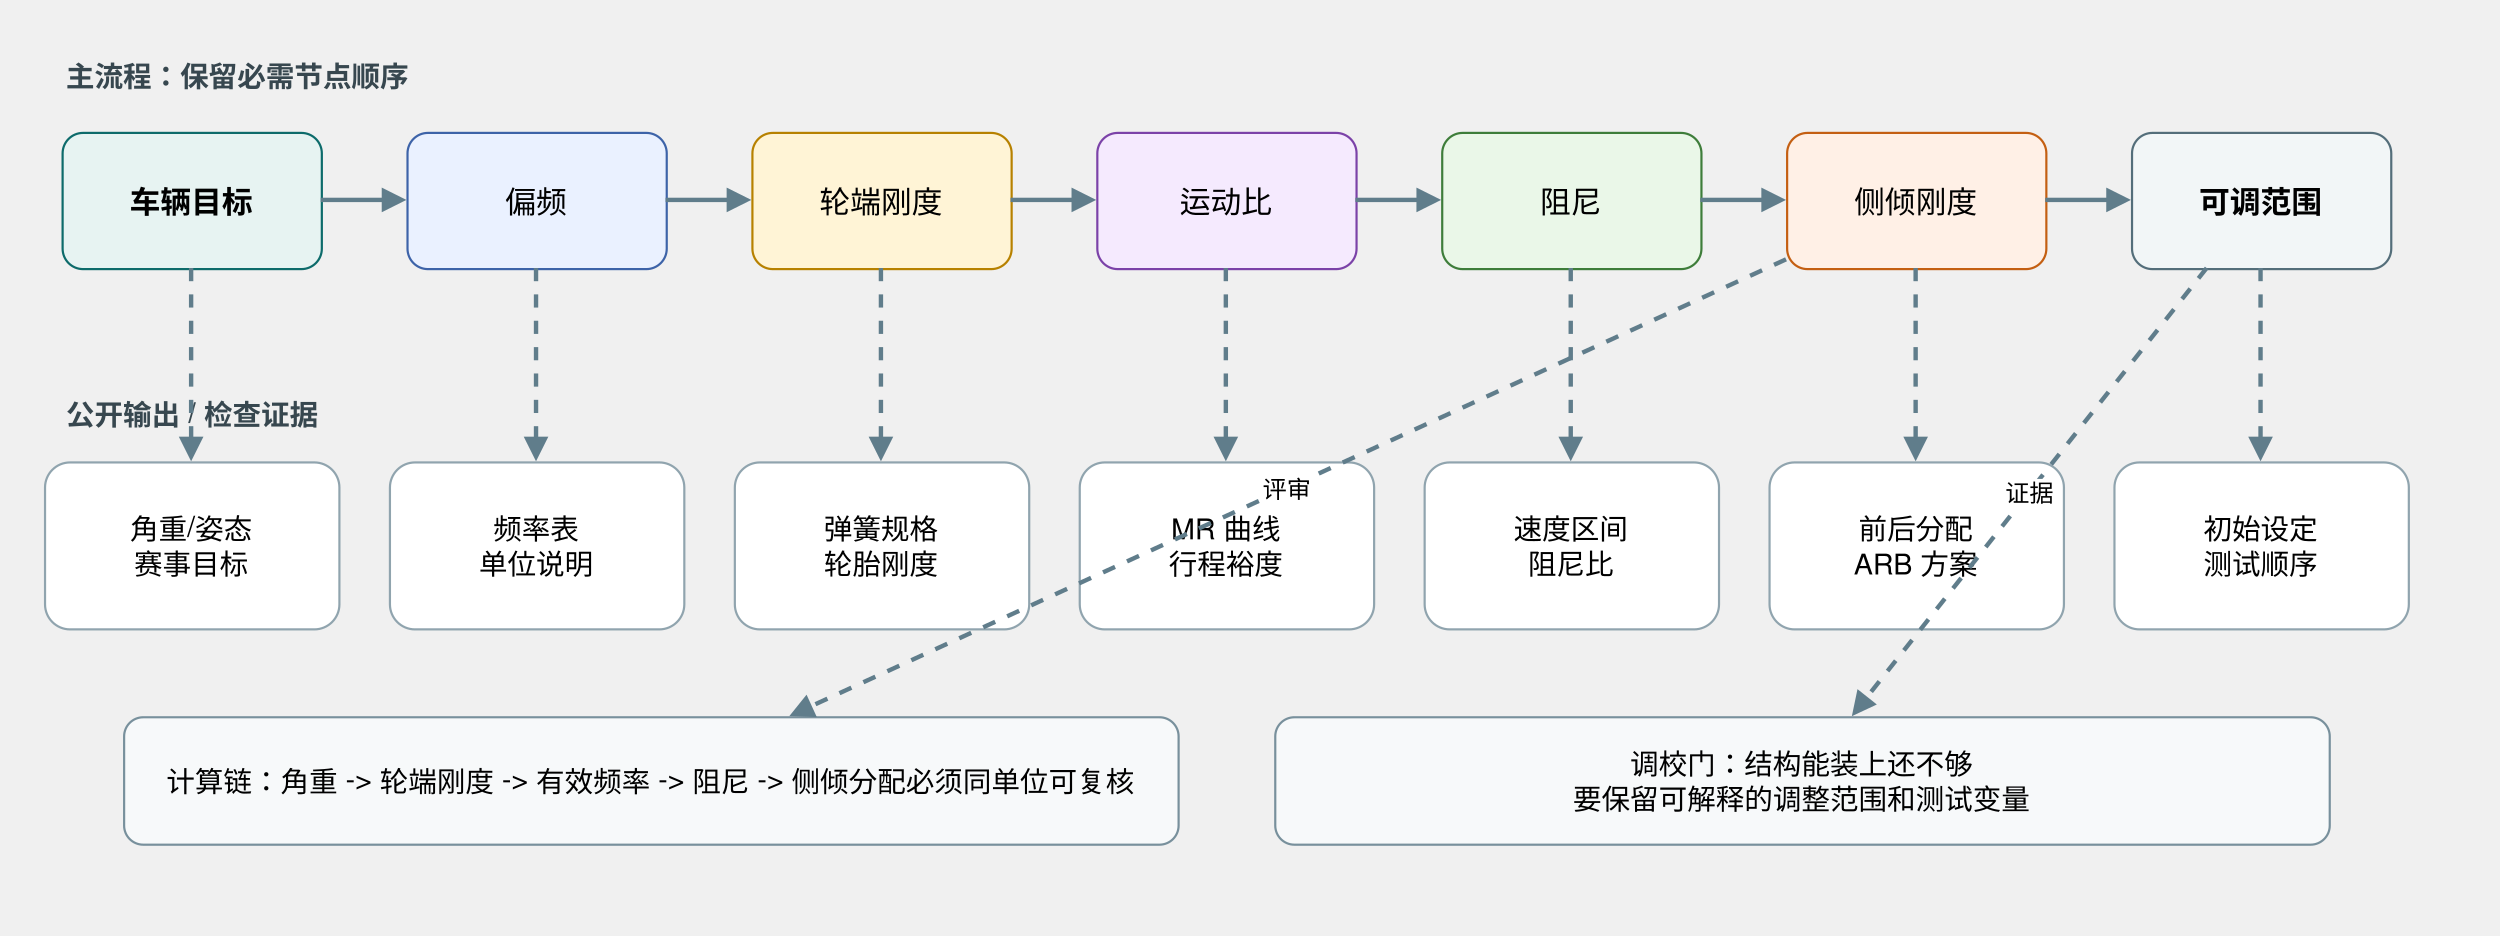
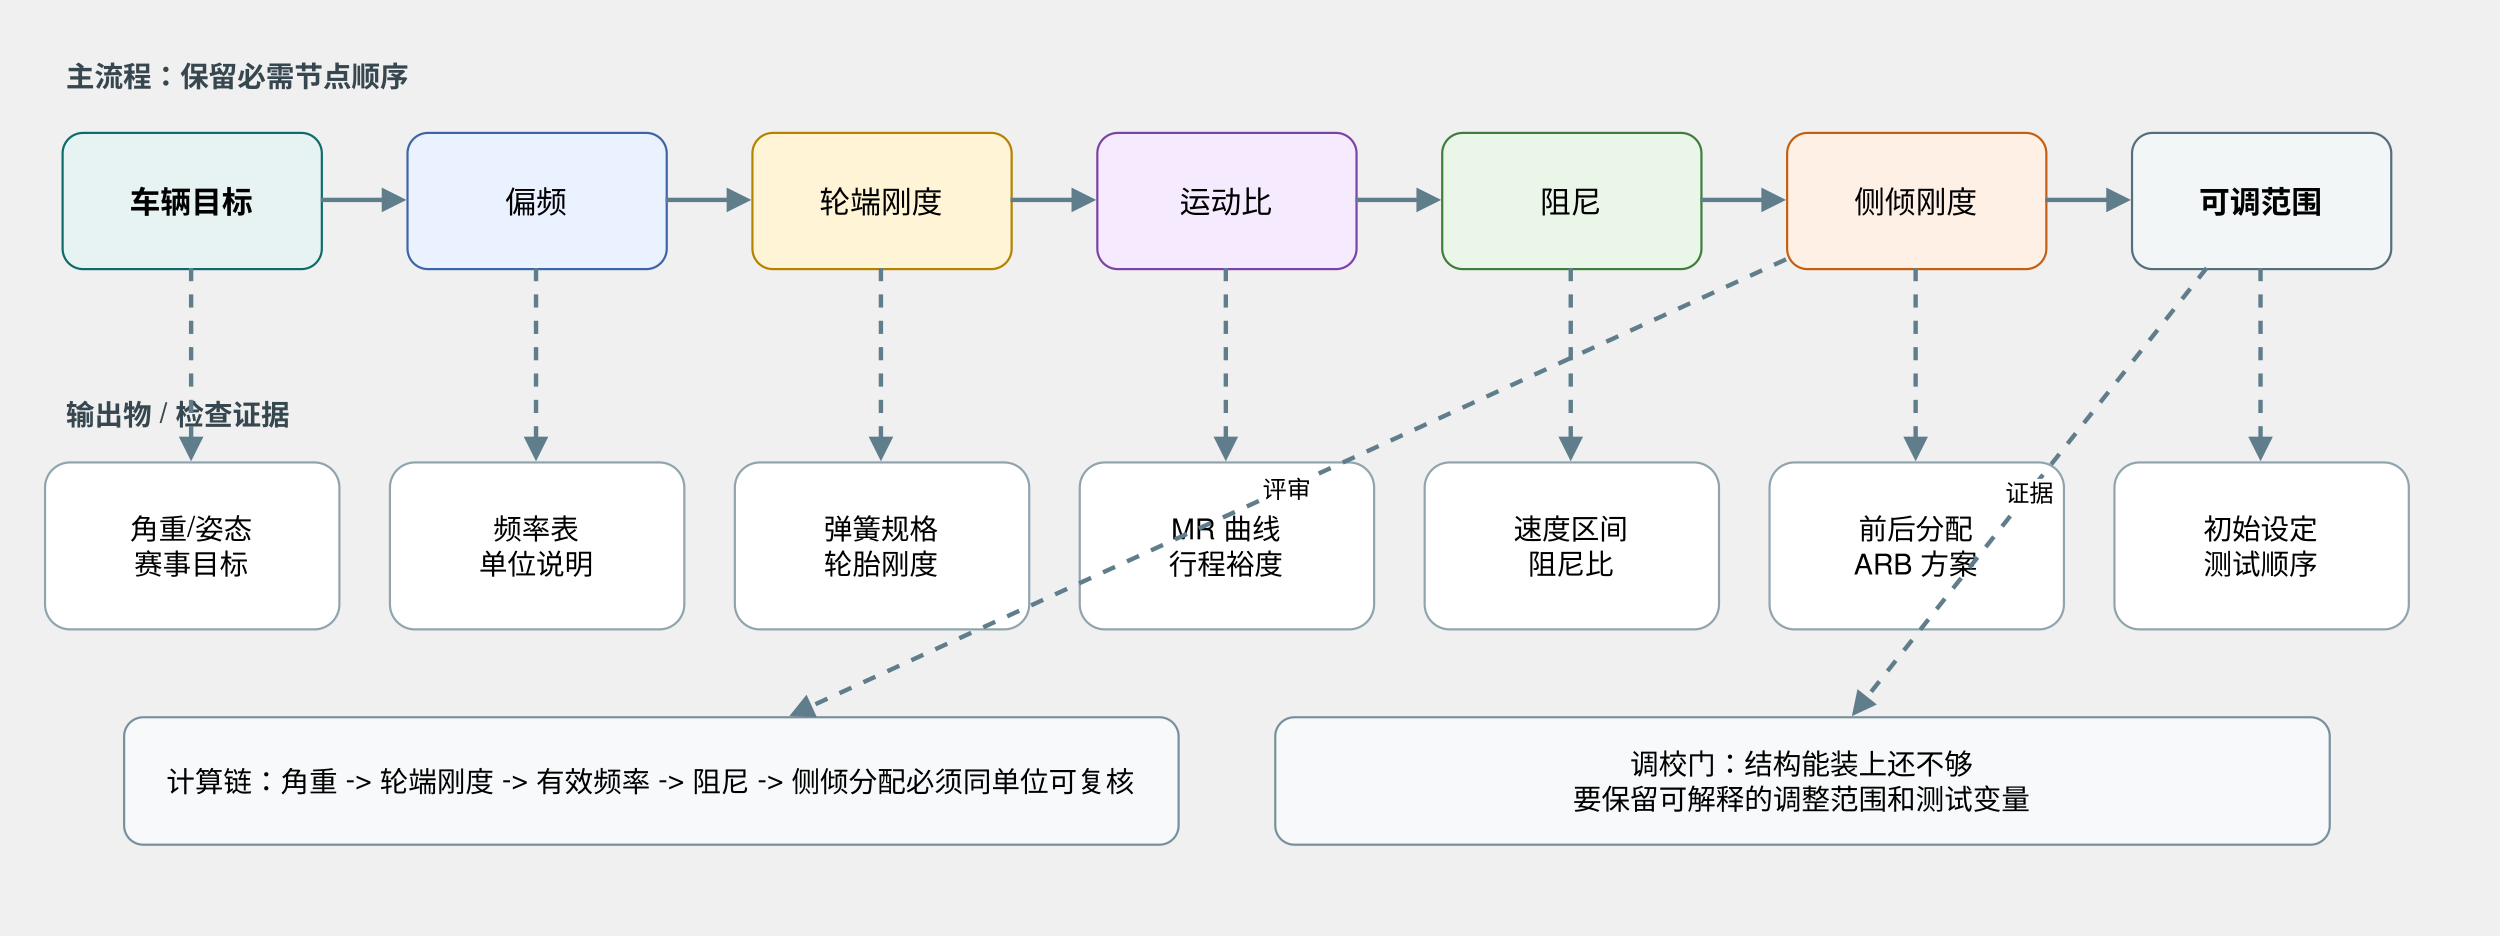
<svg xmlns="http://www.w3.org/2000/svg" style="background: transparent; background-color: transparent; color-scheme: light;" version="1.1" width="1138px" height="426px" viewBox="0 0 1138 426">
  <defs />
  <g>
    <g data-cell-id="0">
      <g data-cell-id="1">
        <g data-cell-id="lane_flow">
          <g transform="translate(0.5,0.5)">
            <rect x="28" y="20" width="360" height="28" fill="none" stroke="none" pointer-events="all" />
          </g>
          <g>
            <g fill="#37474f" font-family="Helvetica" font-weight="bold" text-anchor="start" font-size="13px" style="fill: light-dark(rgb(55, 71, 79), rgb(167, 181, 188));">
              <text x="30" y="39.5">主流程：保留必需节点顺序</text>
            </g>
          </g>
        </g>
        <g data-cell-id="lane_artifacts">
          <g transform="translate(0.5,0.5)">
            <rect x="28" y="174" width="360" height="28" fill="none" stroke="none" pointer-events="all" />
          </g>
          <g>
            <g fill="#37474f" font-family="Helvetica" font-weight="bold" text-anchor="start" font-size="13px" style="fill: light-dark(rgb(55, 71, 79), rgb(167, 181, 188));">
-               <text x="30" y="193.5">公开输出 / 检查证据</text>
+               <text x="30" y="193.5">输出物 / 检查证据</text>
            </g>
          </g>
        </g>
        <g data-cell-id="n1">
          <g transform="translate(0.5,0.5)">
            <rect x="28" y="60" width="118" height="62" rx="9.3" ry="9.3" fill="#e7f3f2" stroke="#0d6b6b" pointer-events="all" style="fill: light-dark(rgb(231, 243, 242), rgb(22, 32, 31)); stroke: light-dark(rgb(13, 107, 107), rgb(98, 179, 179));" />
          </g>
          <g>
            <g fill="#000000" font-family="Helvetica" font-weight="bold" text-anchor="middle" font-size="14px" style="fill: light-dark(rgb(0, 0, 0), rgb(255, 255, 255));">
              <text x="87" y="97">车辆目标</text>
            </g>
          </g>
        </g>
        <g data-cell-id="a1">
          <g transform="translate(0.5,0.5)">
            <rect x="20" y="210" width="134" height="76" rx="11.4" ry="11.4" fill="#ffffff" stroke="#90a4ae" pointer-events="all" style="fill: light-dark(rgb(255, 255, 255), rgb(18, 18, 18)); stroke: light-dark(rgb(144, 164, 174), rgb(85, 102, 110));" />
          </g>
          <g>
            <g fill="#000000" font-family="Helvetica" text-anchor="middle" font-size="13px" style="fill: light-dark(rgb(0, 0, 0), rgb(255, 255, 255));">
              <text x="87" y="245.5">角重/姿态</text>
              <text x="87" y="261.5">赛事目标</text>
            </g>
          </g>
        </g>
        <g data-cell-id="d1">
          <g>
            <path d="M 87 122 L 87 199.76" fill="none" stroke="#607d8b" stroke-width="2" stroke-miterlimit="10" stroke-dasharray="6 6" pointer-events="stroke" style="stroke: light-dark(rgb(96, 125, 139), rgb(114, 139, 151));" />
            <path d="M 87 207.76 L 83 199.76 L 91 199.76 Z" fill="#607d8b" stroke="#607d8b" stroke-width="2" stroke-miterlimit="10" pointer-events="all" style="fill: light-dark(rgb(96, 125, 139), rgb(114, 139, 151)); stroke: light-dark(rgb(96, 125, 139), rgb(114, 139, 151));" />
          </g>
        </g>
        <g data-cell-id="n2">
          <g transform="translate(0.5,0.5)">
            <rect x="185" y="60" width="118" height="62" rx="9.3" ry="9.3" fill="#eaf1ff" stroke="#3d63a8" pointer-events="all" style="fill: light-dark(rgb(234, 241, 255), rgb(25, 31, 43)); stroke: light-dark(rgb(61, 99, 168), rgb(125, 158, 217));" />
          </g>
          <g>
            <g fill="#000000" font-family="Helvetica" text-anchor="middle" font-size="14px" style="fill: light-dark(rgb(0, 0, 0), rgb(255, 255, 255));">
              <text x="244" y="97">偏频</text>
            </g>
          </g>
        </g>
        <g data-cell-id="a2">
          <g transform="translate(0.5,0.5)">
            <rect x="177" y="210" width="134" height="76" rx="11.4" ry="11.4" fill="#ffffff" stroke="#90a4ae" pointer-events="all" style="fill: light-dark(rgb(255, 255, 255), rgb(18, 18, 18)); stroke: light-dark(rgb(144, 164, 174), rgb(85, 102, 110));" />
          </g>
          <g>
            <g fill="#000000" font-family="Helvetica" text-anchor="middle" font-size="13px" style="fill: light-dark(rgb(0, 0, 0), rgb(255, 255, 255));">
              <text x="244" y="245.5">频率表</text>
              <text x="244" y="261.5">单位说明</text>
            </g>
          </g>
        </g>
        <g data-cell-id="d2">
          <g>
            <path d="M 244 122 L 244 199.76" fill="none" stroke="#607d8b" stroke-width="2" stroke-miterlimit="10" stroke-dasharray="6 6" pointer-events="stroke" style="stroke: light-dark(rgb(96, 125, 139), rgb(114, 139, 151));" />
            <path d="M 244 207.76 L 240 199.76 L 248 199.76 Z" fill="#607d8b" stroke="#607d8b" stroke-width="2" stroke-miterlimit="10" pointer-events="all" style="fill: light-dark(rgb(96, 125, 139), rgb(114, 139, 151)); stroke: light-dark(rgb(96, 125, 139), rgb(114, 139, 151));" />
          </g>
        </g>
        <g data-cell-id="n3">
          <g transform="translate(0.5,0.5)">
            <rect x="342" y="60" width="118" height="62" rx="9.3" ry="9.3" fill="#fff4d6" stroke="#b78100" pointer-events="all" style="fill: light-dark(rgb(255, 244, 214), rgb(36, 27, 1)); stroke: light-dark(rgb(183, 129, 0), rgb(168, 122, 11));" />
          </g>
          <g>
            <g fill="#000000" font-family="Helvetica" text-anchor="middle" font-size="14px" style="fill: light-dark(rgb(0, 0, 0), rgb(255, 255, 255));">
              <text x="401" y="97">轮端刚度</text>
            </g>
          </g>
        </g>
        <g data-cell-id="a3">
          <g transform="translate(0.5,0.5)">
            <rect x="334" y="210" width="134" height="76" rx="11.4" ry="11.4" fill="#ffffff" stroke="#90a4ae" pointer-events="all" style="fill: light-dark(rgb(255, 255, 255), rgb(18, 18, 18)); stroke: light-dark(rgb(144, 164, 174), rgb(85, 102, 110));" />
          </g>
          <g>
            <g fill="#000000" font-family="Helvetica" text-anchor="middle" font-size="13px" style="fill: light-dark(rgb(0, 0, 0), rgb(255, 255, 255));">
              <text x="401" y="245.5">弹簧规格</text>
              <text x="401" y="261.5">轮胎刚度</text>
            </g>
          </g>
        </g>
        <g data-cell-id="d3">
          <g>
            <path d="M 401 122 L 401 199.76" fill="none" stroke="#607d8b" stroke-width="2" stroke-miterlimit="10" stroke-dasharray="6 6" pointer-events="stroke" style="stroke: light-dark(rgb(96, 125, 139), rgb(114, 139, 151));" />
            <path d="M 401 207.76 L 397 199.76 L 405 199.76 Z" fill="#607d8b" stroke="#607d8b" stroke-width="2" stroke-miterlimit="10" pointer-events="all" style="fill: light-dark(rgb(96, 125, 139), rgb(114, 139, 151)); stroke: light-dark(rgb(96, 125, 139), rgb(114, 139, 151));" />
          </g>
        </g>
        <g data-cell-id="n4">
          <g transform="translate(0.5,0.5)">
            <rect x="499" y="60" width="118" height="62" rx="9.3" ry="9.3" fill="#f5eafe" stroke="#7b42a8" pointer-events="all" style="fill: light-dark(rgb(245, 234, 254), rgb(39, 29, 46)); stroke: light-dark(rgb(123, 66, 168), rgb(196, 147, 234));" />
          </g>
          <g>
            <g fill="#000000" font-family="Helvetica" text-anchor="middle" font-size="14px" style="fill: light-dark(rgb(0, 0, 0), rgb(255, 255, 255));">
              <text x="558" y="97">运动比</text>
            </g>
          </g>
        </g>
        <g data-cell-id="a4">
          <g transform="translate(0.5,0.5)">
            <rect x="491" y="210" width="134" height="76" rx="11.4" ry="11.4" fill="#ffffff" stroke="#90a4ae" pointer-events="all" style="fill: light-dark(rgb(255, 255, 255), rgb(18, 18, 18)); stroke: light-dark(rgb(144, 164, 174), rgb(85, 102, 110));" />
          </g>
          <g>
            <g fill="#000000" font-family="Helvetica" text-anchor="middle" font-size="13px" style="fill: light-dark(rgb(0, 0, 0), rgb(255, 255, 255));">
              <text x="558" y="245.5">MR 曲线</text>
              <text x="558" y="261.5">行程裕度</text>
            </g>
          </g>
        </g>
        <g data-cell-id="d4">
          <g>
            <path d="M 558 122 L 558 199.76" fill="none" stroke="#607d8b" stroke-width="2" stroke-miterlimit="10" stroke-dasharray="6 6" pointer-events="stroke" style="stroke: light-dark(rgb(96, 125, 139), rgb(114, 139, 151));" />
            <path d="M 558 207.76 L 554 199.76 L 562 199.76 Z" fill="#607d8b" stroke="#607d8b" stroke-width="2" stroke-miterlimit="10" pointer-events="all" style="fill: light-dark(rgb(96, 125, 139), rgb(114, 139, 151)); stroke: light-dark(rgb(96, 125, 139), rgb(114, 139, 151));" />
          </g>
        </g>
        <g data-cell-id="n5">
          <g transform="translate(0.5,0.5)">
            <rect x="656" y="60" width="118" height="62" rx="9.3" ry="9.3" fill="#eaf7e8" stroke="#3e7d3a" pointer-events="all" style="fill: light-dark(rgb(234, 247, 232), rgb(21, 32, 19)); stroke: light-dark(rgb(62, 125, 58), rgb(107, 161, 104));" />
          </g>
          <g>
            <g fill="#000000" font-family="Helvetica" text-anchor="middle" font-size="14px" style="fill: light-dark(rgb(0, 0, 0), rgb(255, 255, 255));">
              <text x="715" y="97">阻尼</text>
            </g>
          </g>
        </g>
        <g data-cell-id="a5">
          <g transform="translate(0.5,0.5)">
            <rect x="648" y="210" width="134" height="76" rx="11.4" ry="11.4" fill="#ffffff" stroke="#90a4ae" pointer-events="all" style="fill: light-dark(rgb(255, 255, 255), rgb(18, 18, 18)); stroke: light-dark(rgb(144, 164, 174), rgb(85, 102, 110));" />
          </g>
          <g>
            <g fill="#000000" font-family="Helvetica" text-anchor="middle" font-size="13px" style="fill: light-dark(rgb(0, 0, 0), rgb(255, 255, 255));">
              <text x="715" y="245.5">速度区间</text>
              <text x="715" y="261.5">阻尼比</text>
            </g>
          </g>
        </g>
        <g data-cell-id="d5">
          <g>
            <path d="M 715 122 L 715 199.76" fill="none" stroke="#607d8b" stroke-width="2" stroke-miterlimit="10" stroke-dasharray="6 6" pointer-events="stroke" style="stroke: light-dark(rgb(96, 125, 139), rgb(114, 139, 151));" />
            <path d="M 715 207.76 L 711 199.76 L 719 199.76 Z" fill="#607d8b" stroke="#607d8b" stroke-width="2" stroke-miterlimit="10" pointer-events="all" style="fill: light-dark(rgb(96, 125, 139), rgb(114, 139, 151)); stroke: light-dark(rgb(96, 125, 139), rgb(114, 139, 151));" />
          </g>
        </g>
        <g data-cell-id="n6">
          <g transform="translate(0.5,0.5)">
            <rect x="813" y="60" width="118" height="62" rx="9.3" ry="9.3" fill="#fff0e6" stroke="#c45f12" pointer-events="all" style="fill: light-dark(rgb(255, 240, 230), rgb(40, 27, 19)); stroke: light-dark(rgb(196, 95, 18), rgb(214, 128, 61));" />
          </g>
          <g>
            <g fill="#000000" font-family="Helvetica" text-anchor="middle" font-size="14px" style="fill: light-dark(rgb(0, 0, 0), rgb(255, 255, 255));">
              <text x="872" y="97">侧倾刚度</text>
            </g>
          </g>
        </g>
        <g data-cell-id="a6">
          <g transform="translate(0.5,0.5)">
            <rect x="805" y="210" width="134" height="76" rx="11.4" ry="11.4" fill="#ffffff" stroke="#90a4ae" pointer-events="all" style="fill: light-dark(rgb(255, 255, 255), rgb(18, 18, 18)); stroke: light-dark(rgb(144, 164, 174), rgb(85, 102, 110));" />
          </g>
          <g>
            <g fill="#000000" font-family="Helvetica" text-anchor="middle" font-size="13px" style="fill: light-dark(rgb(0, 0, 0), rgb(255, 255, 255));">
              <text x="872" y="245.5">前后分配</text>
              <text x="872" y="261.5">ARB 方案</text>
            </g>
          </g>
        </g>
        <g data-cell-id="d6">
          <g>
            <path d="M 872 122 L 872 199.76" fill="none" stroke="#607d8b" stroke-width="2" stroke-miterlimit="10" stroke-dasharray="6 6" pointer-events="stroke" style="stroke: light-dark(rgb(96, 125, 139), rgb(114, 139, 151));" />
            <path d="M 872 207.76 L 868 199.76 L 876 199.76 Z" fill="#607d8b" stroke="#607d8b" stroke-width="2" stroke-miterlimit="10" pointer-events="all" style="fill: light-dark(rgb(96, 125, 139), rgb(114, 139, 151)); stroke: light-dark(rgb(96, 125, 139), rgb(114, 139, 151));" />
          </g>
        </g>
        <g data-cell-id="n7">
          <g transform="translate(0.5,0.5)">
            <rect x="970" y="60" width="118" height="62" rx="9.3" ry="9.3" fill="#f2f6f7" stroke="#546e7a" pointer-events="all" style="fill: light-dark(rgb(242, 246, 247), rgb(24, 27, 28)); stroke: light-dark(rgb(84, 110, 122), rgb(129, 151, 162));" />
          </g>
          <g>
            <g fill="#000000" font-family="Helvetica" font-weight="bold" text-anchor="middle" font-size="14px" style="fill: light-dark(rgb(0, 0, 0), rgb(255, 255, 255));">
              <text x="1029" y="97">可调范围</text>
            </g>
          </g>
        </g>
        <g data-cell-id="a7">
          <g transform="translate(0.5,0.5)">
            <rect x="962" y="210" width="134" height="76" rx="11.4" ry="11.4" fill="#ffffff" stroke="#90a4ae" pointer-events="all" style="fill: light-dark(rgb(255, 255, 255), rgb(18, 18, 18)); stroke: light-dark(rgb(144, 164, 174), rgb(85, 102, 110));" />
          </g>
          <g>
            <g fill="#000000" font-family="Helvetica" text-anchor="middle" font-size="13px" style="fill: light-dark(rgb(0, 0, 0), rgb(255, 255, 255));">
              <text x="1029" y="245.5">初始设定</text>
              <text x="1029" y="261.5">测试顺序</text>
            </g>
          </g>
        </g>
        <g data-cell-id="d7">
          <g>
            <path d="M 1029 122 L 1029 199.76" fill="none" stroke="#607d8b" stroke-width="2" stroke-miterlimit="10" stroke-dasharray="6 6" pointer-events="stroke" style="stroke: light-dark(rgb(96, 125, 139), rgb(114, 139, 151));" />
            <path d="M 1029 207.76 L 1025 199.76 L 1033 199.76 Z" fill="#607d8b" stroke="#607d8b" stroke-width="2" stroke-miterlimit="10" pointer-events="all" style="fill: light-dark(rgb(96, 125, 139), rgb(114, 139, 151)); stroke: light-dark(rgb(96, 125, 139), rgb(114, 139, 151));" />
          </g>
        </g>
        <g data-cell-id="e1">
          <g>
            <path d="M 146 91 L 174.76 91" fill="none" stroke="#607d8b" stroke-width="2" stroke-miterlimit="10" pointer-events="stroke" style="stroke: light-dark(rgb(96, 125, 139), rgb(114, 139, 151));" />
            <path d="M 182.76 91 L 174.76 95 L 174.76 87 Z" fill="#607d8b" stroke="#607d8b" stroke-width="2" stroke-miterlimit="10" pointer-events="all" style="fill: light-dark(rgb(96, 125, 139), rgb(114, 139, 151)); stroke: light-dark(rgb(96, 125, 139), rgb(114, 139, 151));" />
          </g>
        </g>
        <g data-cell-id="e2">
          <g>
            <path d="M 303 91 L 331.76 91" fill="none" stroke="#607d8b" stroke-width="2" stroke-miterlimit="10" pointer-events="stroke" style="stroke: light-dark(rgb(96, 125, 139), rgb(114, 139, 151));" />
            <path d="M 339.76 91 L 331.76 95 L 331.76 87 Z" fill="#607d8b" stroke="#607d8b" stroke-width="2" stroke-miterlimit="10" pointer-events="all" style="fill: light-dark(rgb(96, 125, 139), rgb(114, 139, 151)); stroke: light-dark(rgb(96, 125, 139), rgb(114, 139, 151));" />
          </g>
        </g>
        <g data-cell-id="e3">
          <g>
            <path d="M 460 91 L 488.76 91" fill="none" stroke="#607d8b" stroke-width="2" stroke-miterlimit="10" pointer-events="stroke" style="stroke: light-dark(rgb(96, 125, 139), rgb(114, 139, 151));" />
            <path d="M 496.76 91 L 488.76 95 L 488.76 87 Z" fill="#607d8b" stroke="#607d8b" stroke-width="2" stroke-miterlimit="10" pointer-events="all" style="fill: light-dark(rgb(96, 125, 139), rgb(114, 139, 151)); stroke: light-dark(rgb(96, 125, 139), rgb(114, 139, 151));" />
          </g>
        </g>
        <g data-cell-id="e4">
          <g>
            <path d="M 617 91 L 645.76 91" fill="none" stroke="#607d8b" stroke-width="2" stroke-miterlimit="10" pointer-events="stroke" style="stroke: light-dark(rgb(96, 125, 139), rgb(114, 139, 151));" />
            <path d="M 653.76 91 L 645.76 95 L 645.76 87 Z" fill="#607d8b" stroke="#607d8b" stroke-width="2" stroke-miterlimit="10" pointer-events="all" style="fill: light-dark(rgb(96, 125, 139), rgb(114, 139, 151)); stroke: light-dark(rgb(96, 125, 139), rgb(114, 139, 151));" />
          </g>
        </g>
        <g data-cell-id="e5">
          <g>
            <path d="M 774 91 L 802.76 91" fill="none" stroke="#607d8b" stroke-width="2" stroke-miterlimit="10" pointer-events="stroke" style="stroke: light-dark(rgb(96, 125, 139), rgb(114, 139, 151));" />
            <path d="M 810.76 91 L 802.76 95 L 802.76 87 Z" fill="#607d8b" stroke="#607d8b" stroke-width="2" stroke-miterlimit="10" pointer-events="all" style="fill: light-dark(rgb(96, 125, 139), rgb(114, 139, 151)); stroke: light-dark(rgb(96, 125, 139), rgb(114, 139, 151));" />
          </g>
        </g>
        <g data-cell-id="e6">
          <g>
            <path d="M 931 91 L 959.76 91" fill="none" stroke="#607d8b" stroke-width="2" stroke-miterlimit="10" pointer-events="stroke" style="stroke: light-dark(rgb(96, 125, 139), rgb(114, 139, 151));" />
            <path d="M 967.76 91 L 959.76 95 L 959.76 87 Z" fill="#607d8b" stroke="#607d8b" stroke-width="2" stroke-miterlimit="10" pointer-events="all" style="fill: light-dark(rgb(96, 125, 139), rgb(114, 139, 151)); stroke: light-dark(rgb(96, 125, 139), rgb(114, 139, 151));" />
          </g>
        </g>
        <g data-cell-id="check1">
          <g transform="translate(0.5,0.5)">
            <rect x="56" y="326" width="480" height="58" rx="8.7" ry="8.7" fill="#f7f9fa" stroke="#78909c" pointer-events="all" style="fill: light-dark(rgb(247, 249, 250), rgb(22, 24, 25)); stroke: light-dark(rgb(120, 144, 156), rgb(99, 120, 130));" />
          </g>
          <g>
            <g fill="#000000" font-family="Helvetica" text-anchor="middle" font-size="13px" style="fill: light-dark(rgb(0, 0, 0), rgb(255, 255, 255));">
              <text x="296" y="360.5">计算链：角重 -&gt; 轮端刚度 -&gt; 有效频率 -&gt; 阻尼 -&gt; 侧倾分配必须同单位可复核</text>
            </g>
          </g>
        </g>
        <g data-cell-id="check2">
          <g transform="translate(0.5,0.5)">
            <rect x="580" y="326" width="480" height="58" rx="8.7" ry="8.7" fill="#f7f9fa" stroke="#78909c" pointer-events="all" style="fill: light-dark(rgb(247, 249, 250), rgb(22, 24, 25)); stroke: light-dark(rgb(120, 144, 156), rgb(99, 120, 130));" />
          </g>
          <g>
            <g fill="#000000" font-family="Helvetica" text-anchor="middle" font-size="13px" style="fill: light-dark(rgb(0, 0, 0), rgb(255, 255, 255));">
              <text x="820" y="352.5">调校门：结构能装上还不够</text>
              <text x="820" y="368.5">要保留可解释的调整范围和测试变量</text>
            </g>
          </g>
        </g>
        <g data-cell-id="gate_edge_1">
          <g>
            <path d="M 813 118.04 L 368.58 321.74" fill="none" stroke="#607d8b" stroke-width="2" stroke-miterlimit="10" stroke-dasharray="6 6" pointer-events="stroke" style="stroke: light-dark(rgb(96, 125, 139), rgb(114, 139, 151));" />
            <path d="M 361.31 325.07 L 366.91 318.1 L 370.24 325.37 Z" fill="#607d8b" stroke="#607d8b" stroke-width="2" stroke-miterlimit="10" pointer-events="all" style="fill: light-dark(rgb(96, 125, 139), rgb(114, 139, 151)); stroke: light-dark(rgb(96, 125, 139), rgb(114, 139, 151));" />
          </g>
          <g>
            <g fill="#000000" font-family="Helvetica" text-anchor="middle" font-size="11px" style="fill: light-dark(rgb(0, 0, 0), rgb(255, 255, 255));">
              <rect fill="#ffffff" stroke="none" x="574" y="216" width="24" height="14" stroke-width="0" style="fill: light-dark(#ffffff, var(--ge-dark-color, #121212));" />
              <text x="585.73" y="226.71">评审</text>
            </g>
          </g>
        </g>
        <g data-cell-id="gate_edge_2">
          <g>
            <path d="M 1004.46 122 L 849.31 317.97" fill="none" stroke="#607d8b" stroke-width="2" stroke-miterlimit="10" stroke-dasharray="6 6" pointer-events="stroke" style="stroke: light-dark(rgb(96, 125, 139), rgb(114, 139, 151));" />
            <path d="M 844.35 324.25 L 846.18 315.49 L 852.45 320.46 Z" fill="#607d8b" stroke="#607d8b" stroke-width="2" stroke-miterlimit="10" pointer-events="all" style="fill: light-dark(rgb(96, 125, 139), rgb(114, 139, 151)); stroke: light-dark(rgb(96, 125, 139), rgb(114, 139, 151));" />
          </g>
          <g>
            <g fill="#000000" font-family="Helvetica" text-anchor="middle" font-size="11px" style="fill: light-dark(rgb(0, 0, 0), rgb(255, 255, 255));">
              <rect fill="#ffffff" stroke="none" x="912" y="218" width="24" height="14" stroke-width="0" style="fill: light-dark(#ffffff, var(--ge-dark-color, #121212));" />
              <text x="923.77" y="228.43">证据</text>
            </g>
          </g>
        </g>
      </g>
    </g>
  </g>
</svg>
